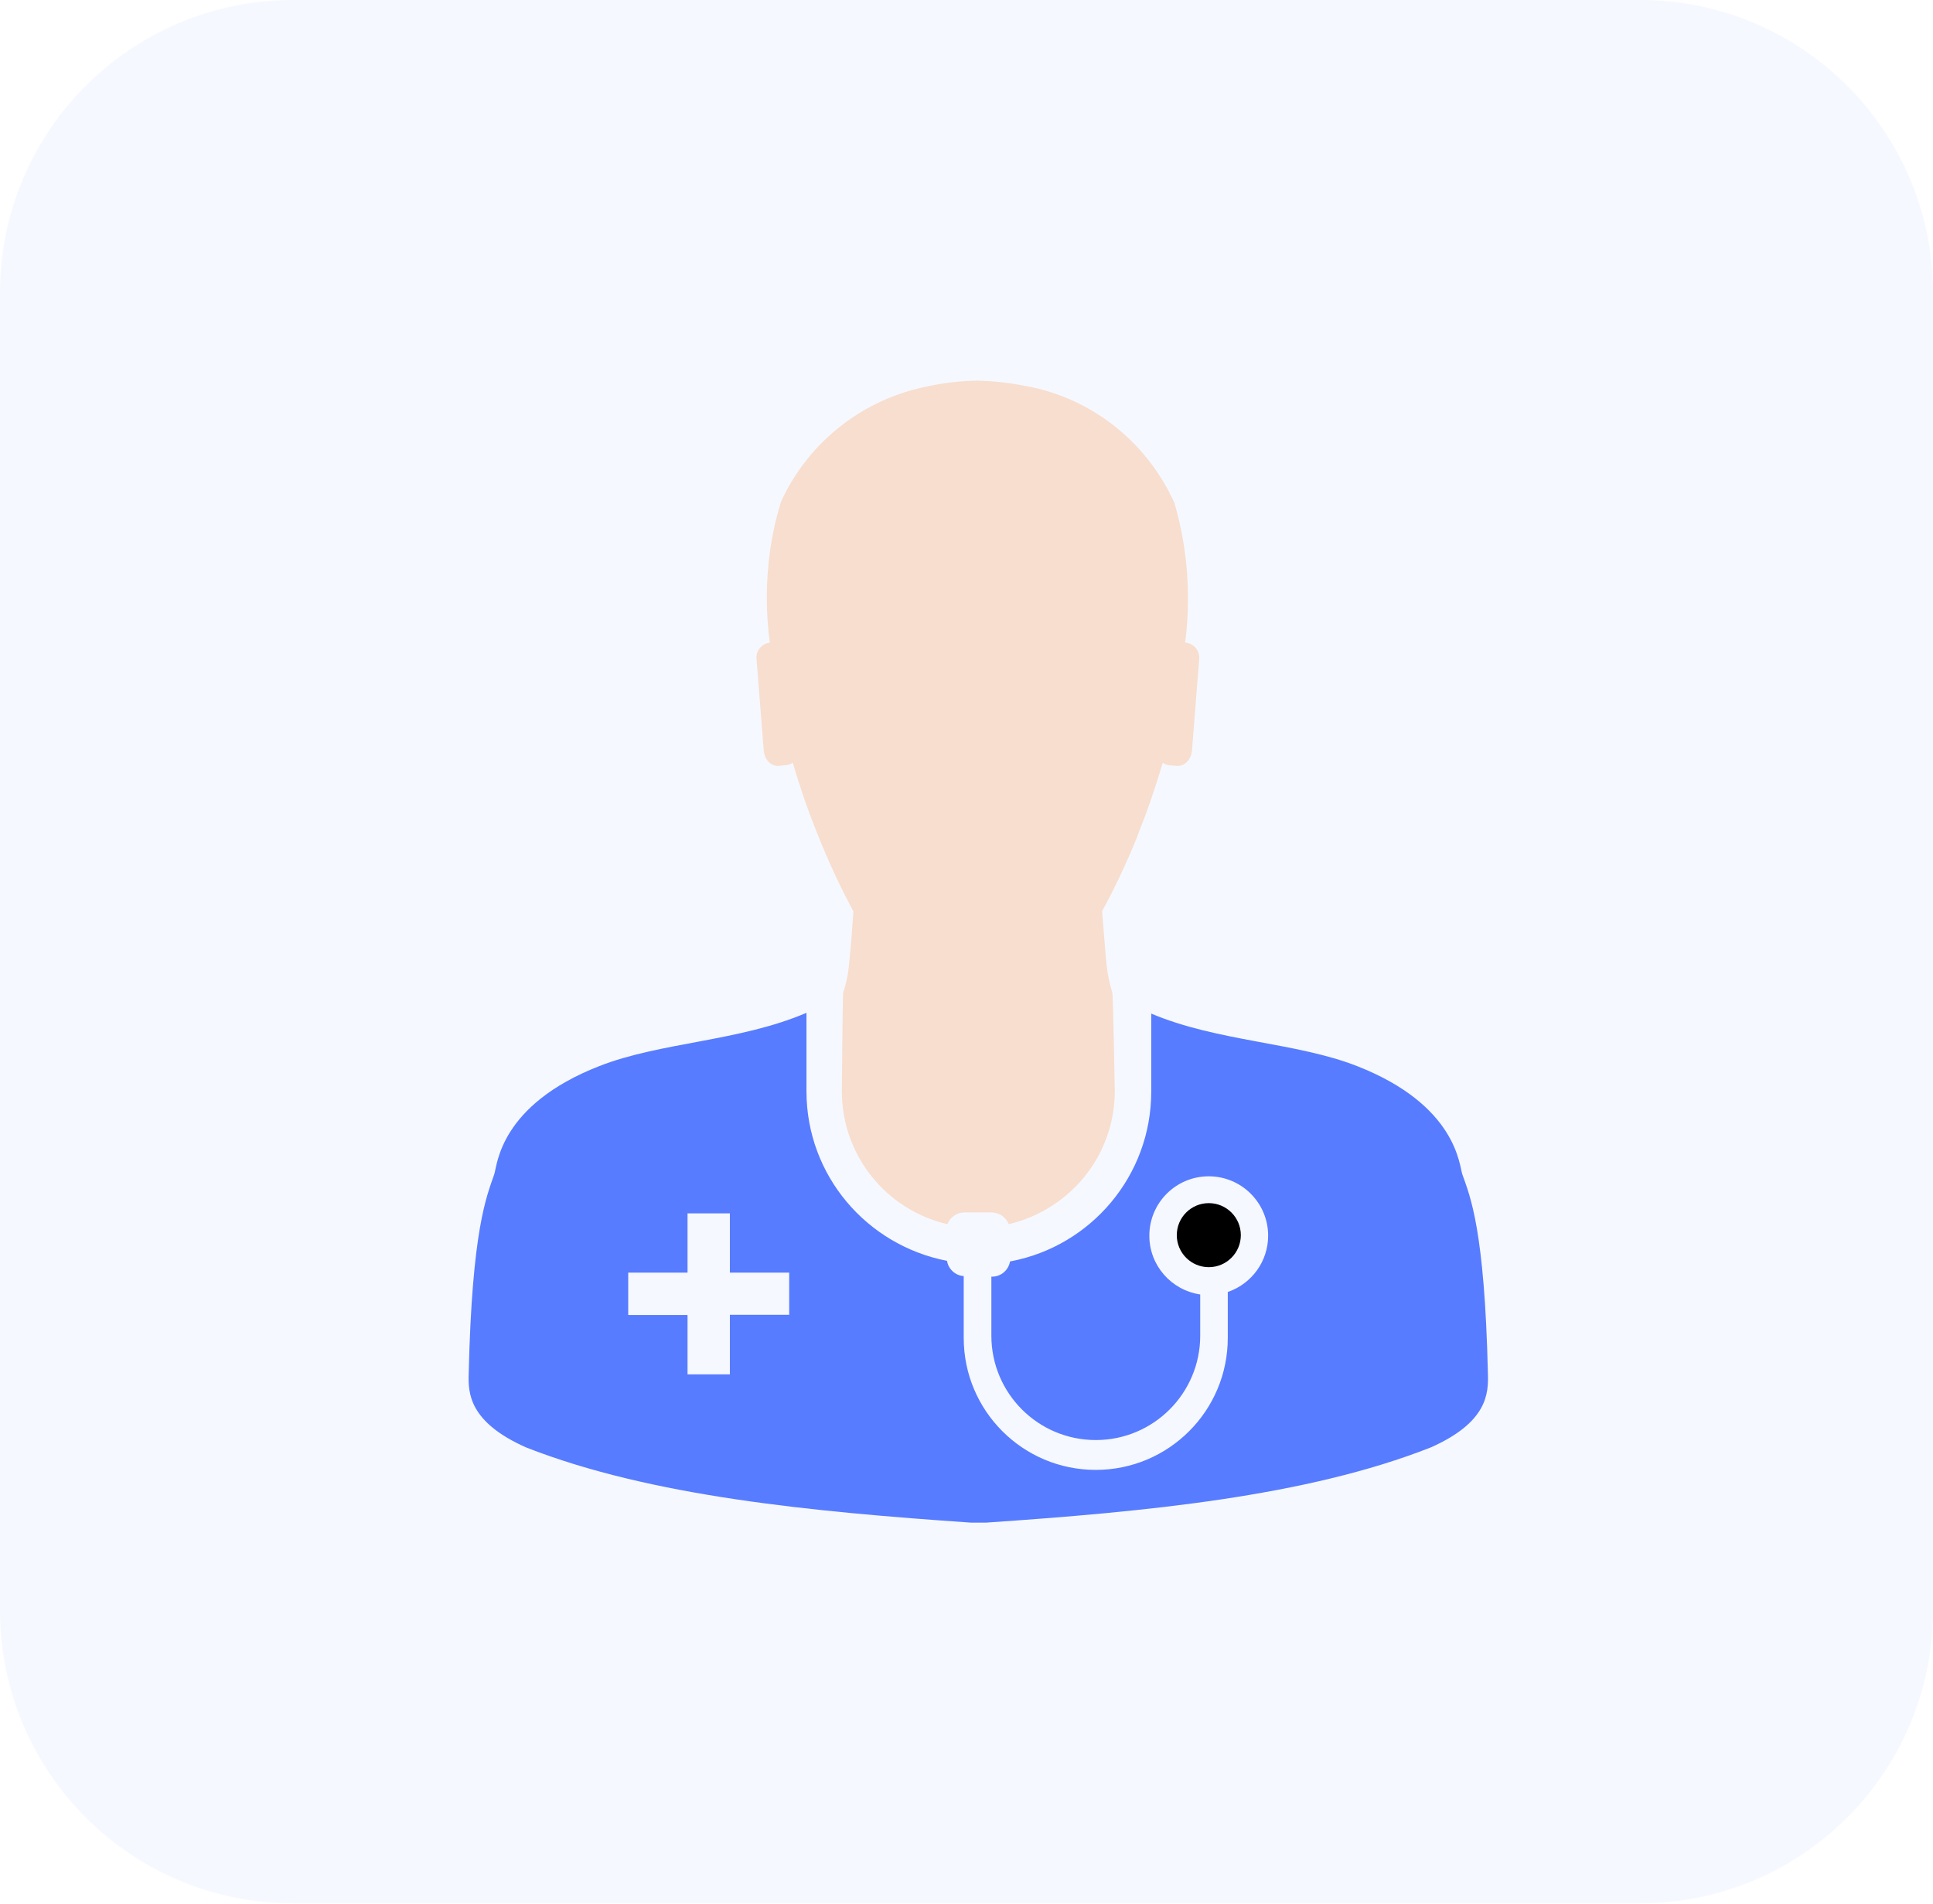
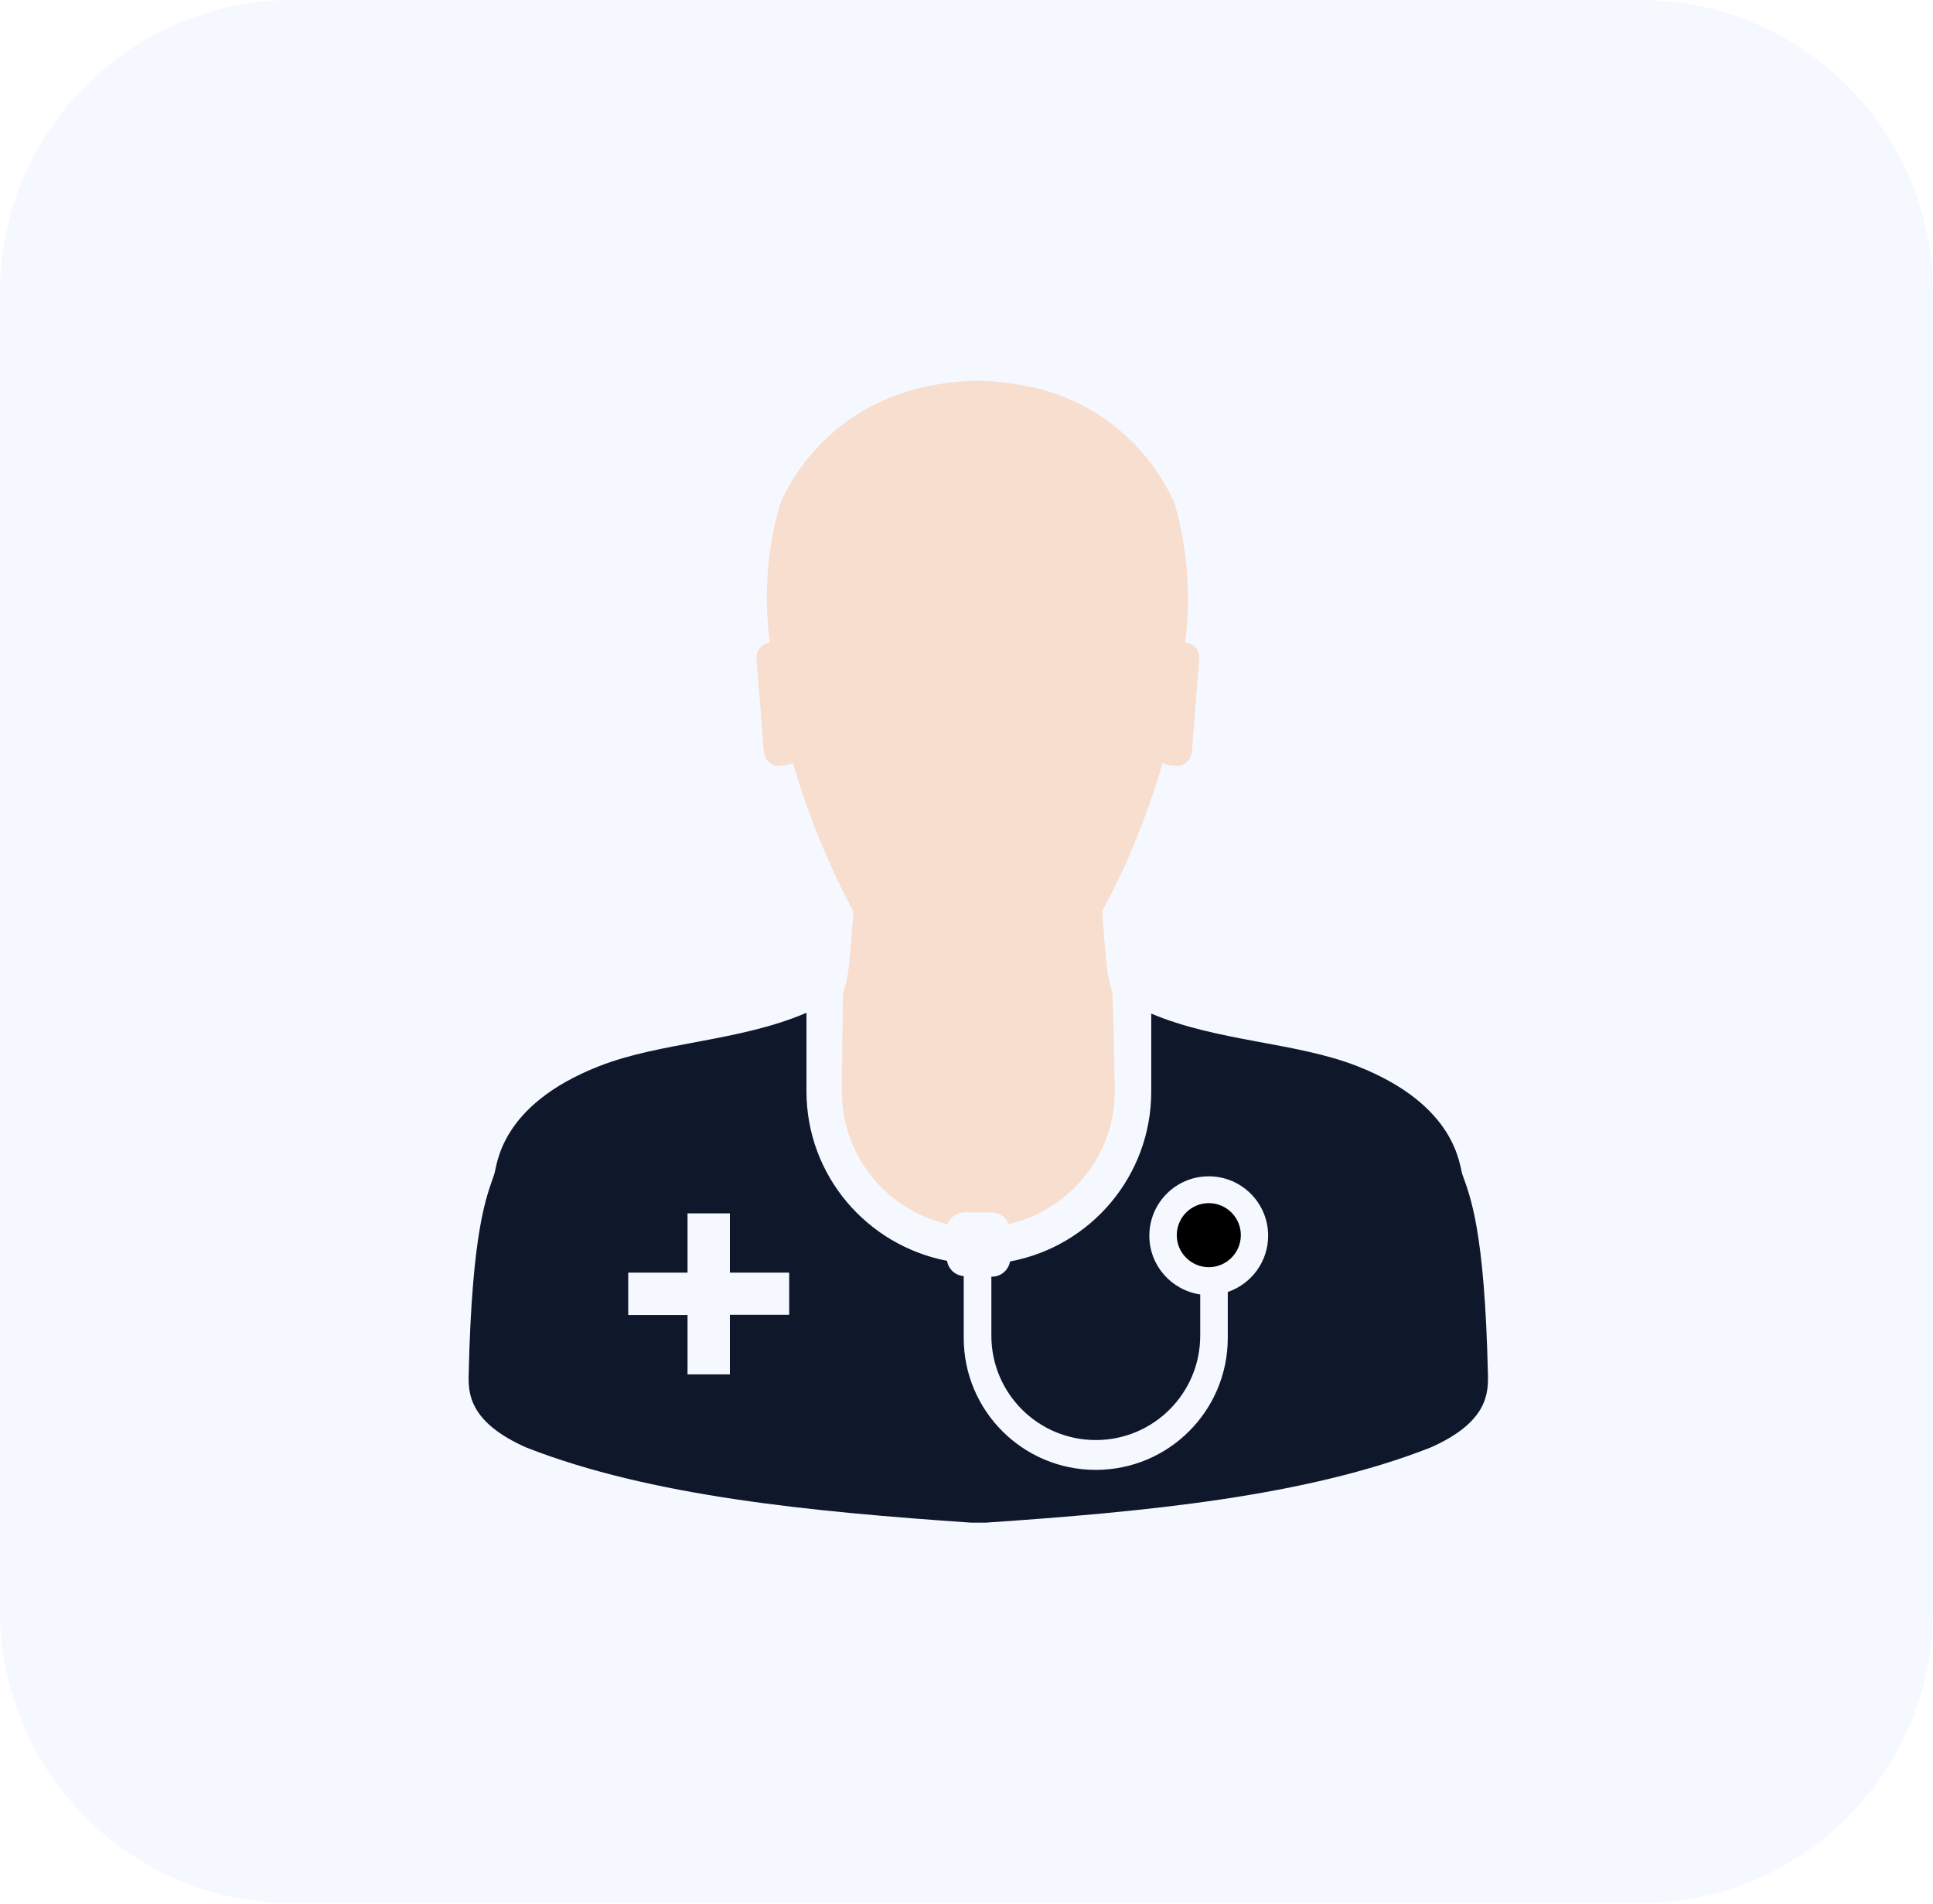
<svg xmlns="http://www.w3.org/2000/svg" width="66" height="65" viewBox="0 0 66 65" fill="none">
  <rect width="66" height="65" rx="10" fill="#F6F8FF" />
  <path d="M26.613 26.15L26.84 26.13C26.927 26.121 27.005 26.09 27.07 26.044L27.068 26.046C27.286 26.797 27.552 27.587 27.885 28.414C28.313 29.496 28.734 30.385 29.205 31.243L29.14 31.113C29.101 31.704 29.054 32.312 28.992 32.9C28.963 33.263 28.891 33.601 28.782 33.919L28.791 33.89C28.771 33.898 28.744 37.27 28.744 37.27C28.745 39.469 30.268 41.31 32.315 41.799L32.348 41.806C32.441 41.57 32.665 41.406 32.928 41.406H33.861C34.122 41.409 34.347 41.572 34.439 41.801L34.441 41.806C36.526 41.315 38.055 39.474 38.063 37.273C38.063 37.273 38.006 33.914 37.977 33.892C37.888 33.607 37.816 33.273 37.779 32.928L37.777 32.904C37.72 32.312 37.683 31.719 37.629 31.116C38.031 30.391 38.452 29.504 38.822 28.589L38.884 28.417C39.217 27.59 39.475 26.802 39.701 26.049C39.765 26.095 39.843 26.125 39.927 26.135H39.929L40.158 26.155C40.434 26.184 40.678 25.956 40.701 25.604L40.948 22.466C40.948 22.464 40.948 22.463 40.948 22.463C40.948 22.198 40.749 21.98 40.494 21.948H40.491H40.463C40.527 21.491 40.562 20.964 40.562 20.43C40.562 19.263 40.39 18.135 40.07 17.074L40.091 17.157C39.154 15.1 37.294 13.606 35.055 13.188L35.013 13.182C34.532 13.083 33.971 13.016 33.399 13H33.385H33.365C32.782 13.011 32.221 13.076 31.678 13.192L31.737 13.182C29.459 13.611 27.603 15.104 26.676 17.113L26.659 17.157C26.356 18.132 26.182 19.253 26.182 20.413C26.182 20.955 26.22 21.488 26.293 22.008L26.286 21.948C26.028 21.977 25.828 22.193 25.828 22.456V22.468L26.075 25.605C26.098 25.966 26.345 26.184 26.611 26.155L26.613 26.15Z" fill="#F7DECE" />
-   <path d="M50.803 46.917C50.69 41.977 50.196 40.859 49.929 40.102C49.824 39.798 49.737 37.744 46.344 36.411C44.264 35.592 41.58 35.576 39.308 34.615V37.287C39.303 40.16 37.246 42.551 34.524 43.072L34.486 43.079C34.436 43.374 34.182 43.596 33.879 43.599H33.849V45.614C33.849 47.583 35.445 49.179 37.415 49.179C39.384 49.179 40.98 47.583 40.98 45.614V44.207C39.992 44.059 39.243 43.217 39.243 42.2C39.243 41.08 40.151 40.172 41.271 40.172C42.391 40.172 43.299 41.08 43.299 42.2C43.299 43.087 42.728 43.841 41.935 44.117L41.921 44.122V45.614V45.69C41.921 48.18 39.903 50.198 37.413 50.198C34.923 50.198 32.905 48.18 32.905 45.69C32.905 45.663 32.905 45.637 32.905 45.609V45.612V43.579C32.616 43.56 32.382 43.342 32.336 43.062V43.059C29.59 42.525 27.542 40.142 27.536 37.281V34.588C25.254 35.568 22.553 35.587 20.462 36.408C17.059 37.739 16.981 39.788 16.877 40.097C16.617 40.857 16.117 41.971 16.003 46.914C15.983 47.564 16.003 48.56 17.963 49.431C22.23 51.105 27.728 51.625 33.147 51.999H33.667C39.098 51.628 44.588 51.11 48.852 49.431C50.803 48.565 50.821 47.574 50.803 46.917ZM26.946 44.902H24.921V46.935H23.475V44.909H21.45V43.462H23.475V41.438H24.921V43.462H26.946V44.902Z" fill="#577CFF" />
+   <path d="M50.803 46.917C50.69 41.977 50.196 40.859 49.929 40.102C49.824 39.798 49.737 37.744 46.344 36.411C44.264 35.592 41.58 35.576 39.308 34.615V37.287C39.303 40.16 37.246 42.551 34.524 43.072L34.486 43.079C34.436 43.374 34.182 43.596 33.879 43.599H33.849V45.614C33.849 47.583 35.445 49.179 37.415 49.179C39.384 49.179 40.98 47.583 40.98 45.614V44.207C39.992 44.059 39.243 43.217 39.243 42.2C39.243 41.08 40.151 40.172 41.271 40.172C42.391 40.172 43.299 41.08 43.299 42.2C43.299 43.087 42.728 43.841 41.935 44.117L41.921 44.122V45.614V45.69C41.921 48.18 39.903 50.198 37.413 50.198C34.923 50.198 32.905 48.18 32.905 45.69C32.905 45.663 32.905 45.637 32.905 45.609V45.612V43.579C32.616 43.56 32.382 43.342 32.336 43.062V43.059C29.59 42.525 27.542 40.142 27.536 37.281V34.588C25.254 35.568 22.553 35.587 20.462 36.408C17.059 37.739 16.981 39.788 16.877 40.097C16.617 40.857 16.117 41.971 16.003 46.914C15.983 47.564 16.003 48.56 17.963 49.431C22.23 51.105 27.728 51.625 33.147 51.999H33.667C39.098 51.628 44.588 51.11 48.852 49.431C50.803 48.565 50.821 47.574 50.803 46.917ZM26.946 44.902H24.921V46.935H23.475V44.909H21.45V43.462H23.475V41.438H24.921V43.462H26.946V44.902Z" fill="#0f172a" />
  <path d="M42.367 42.183C42.367 41.579 41.878 41.088 41.273 41.088C40.669 41.088 40.18 41.577 40.18 42.182C40.18 42.786 40.669 43.275 41.273 43.275C41.876 43.275 42.365 42.786 42.367 42.183Z" fill="black" />
</svg>
